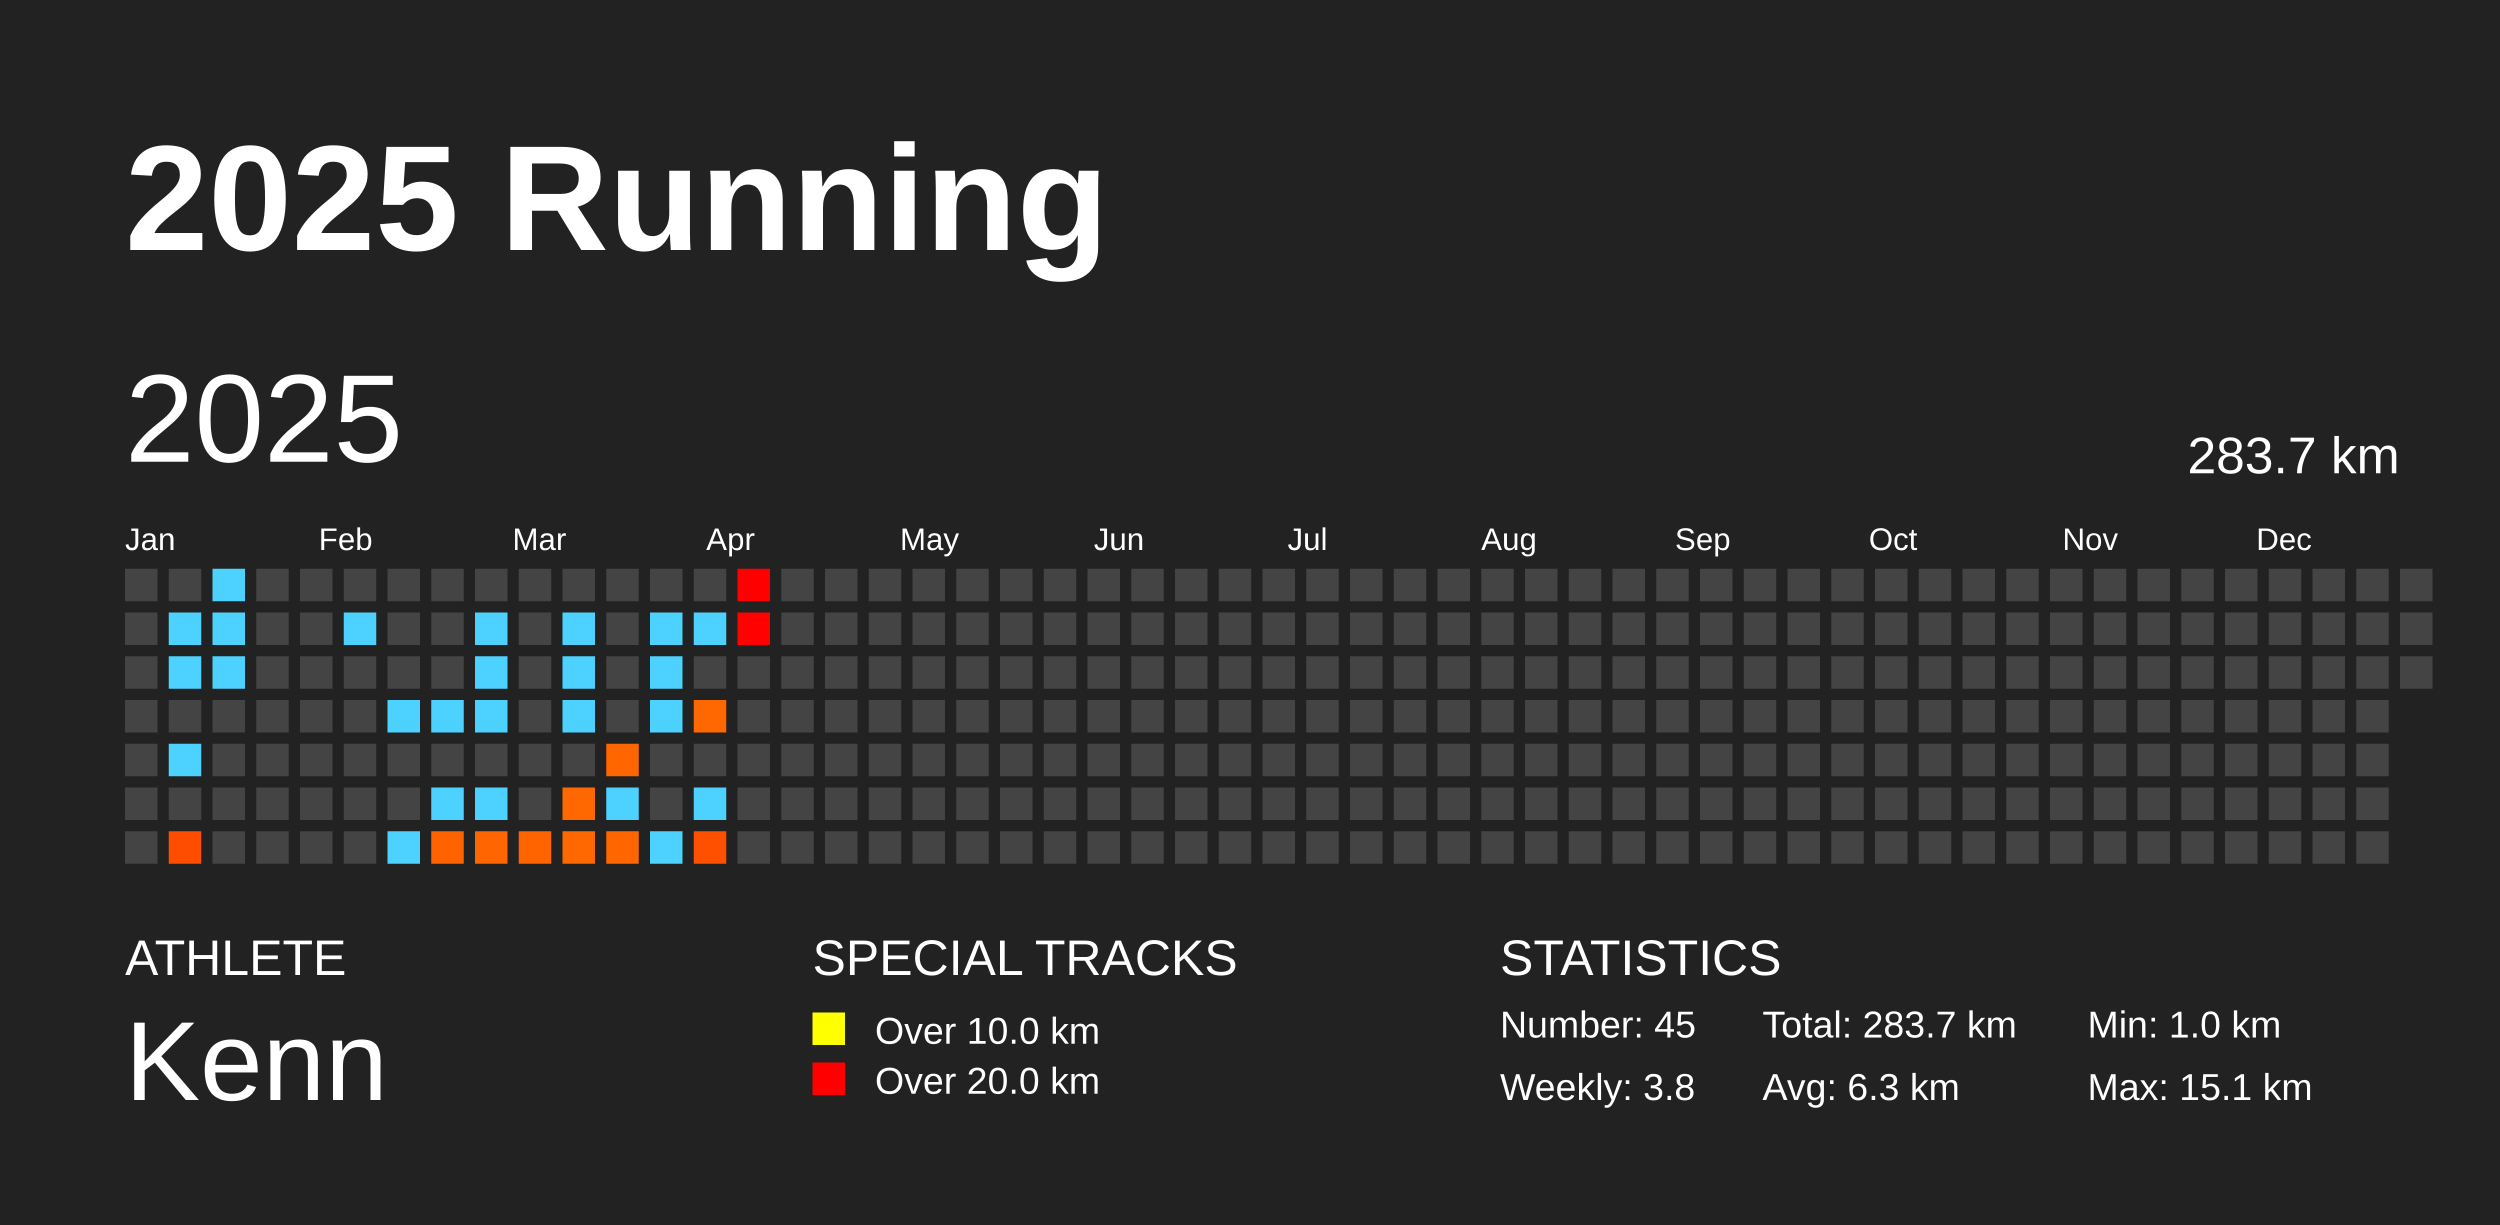
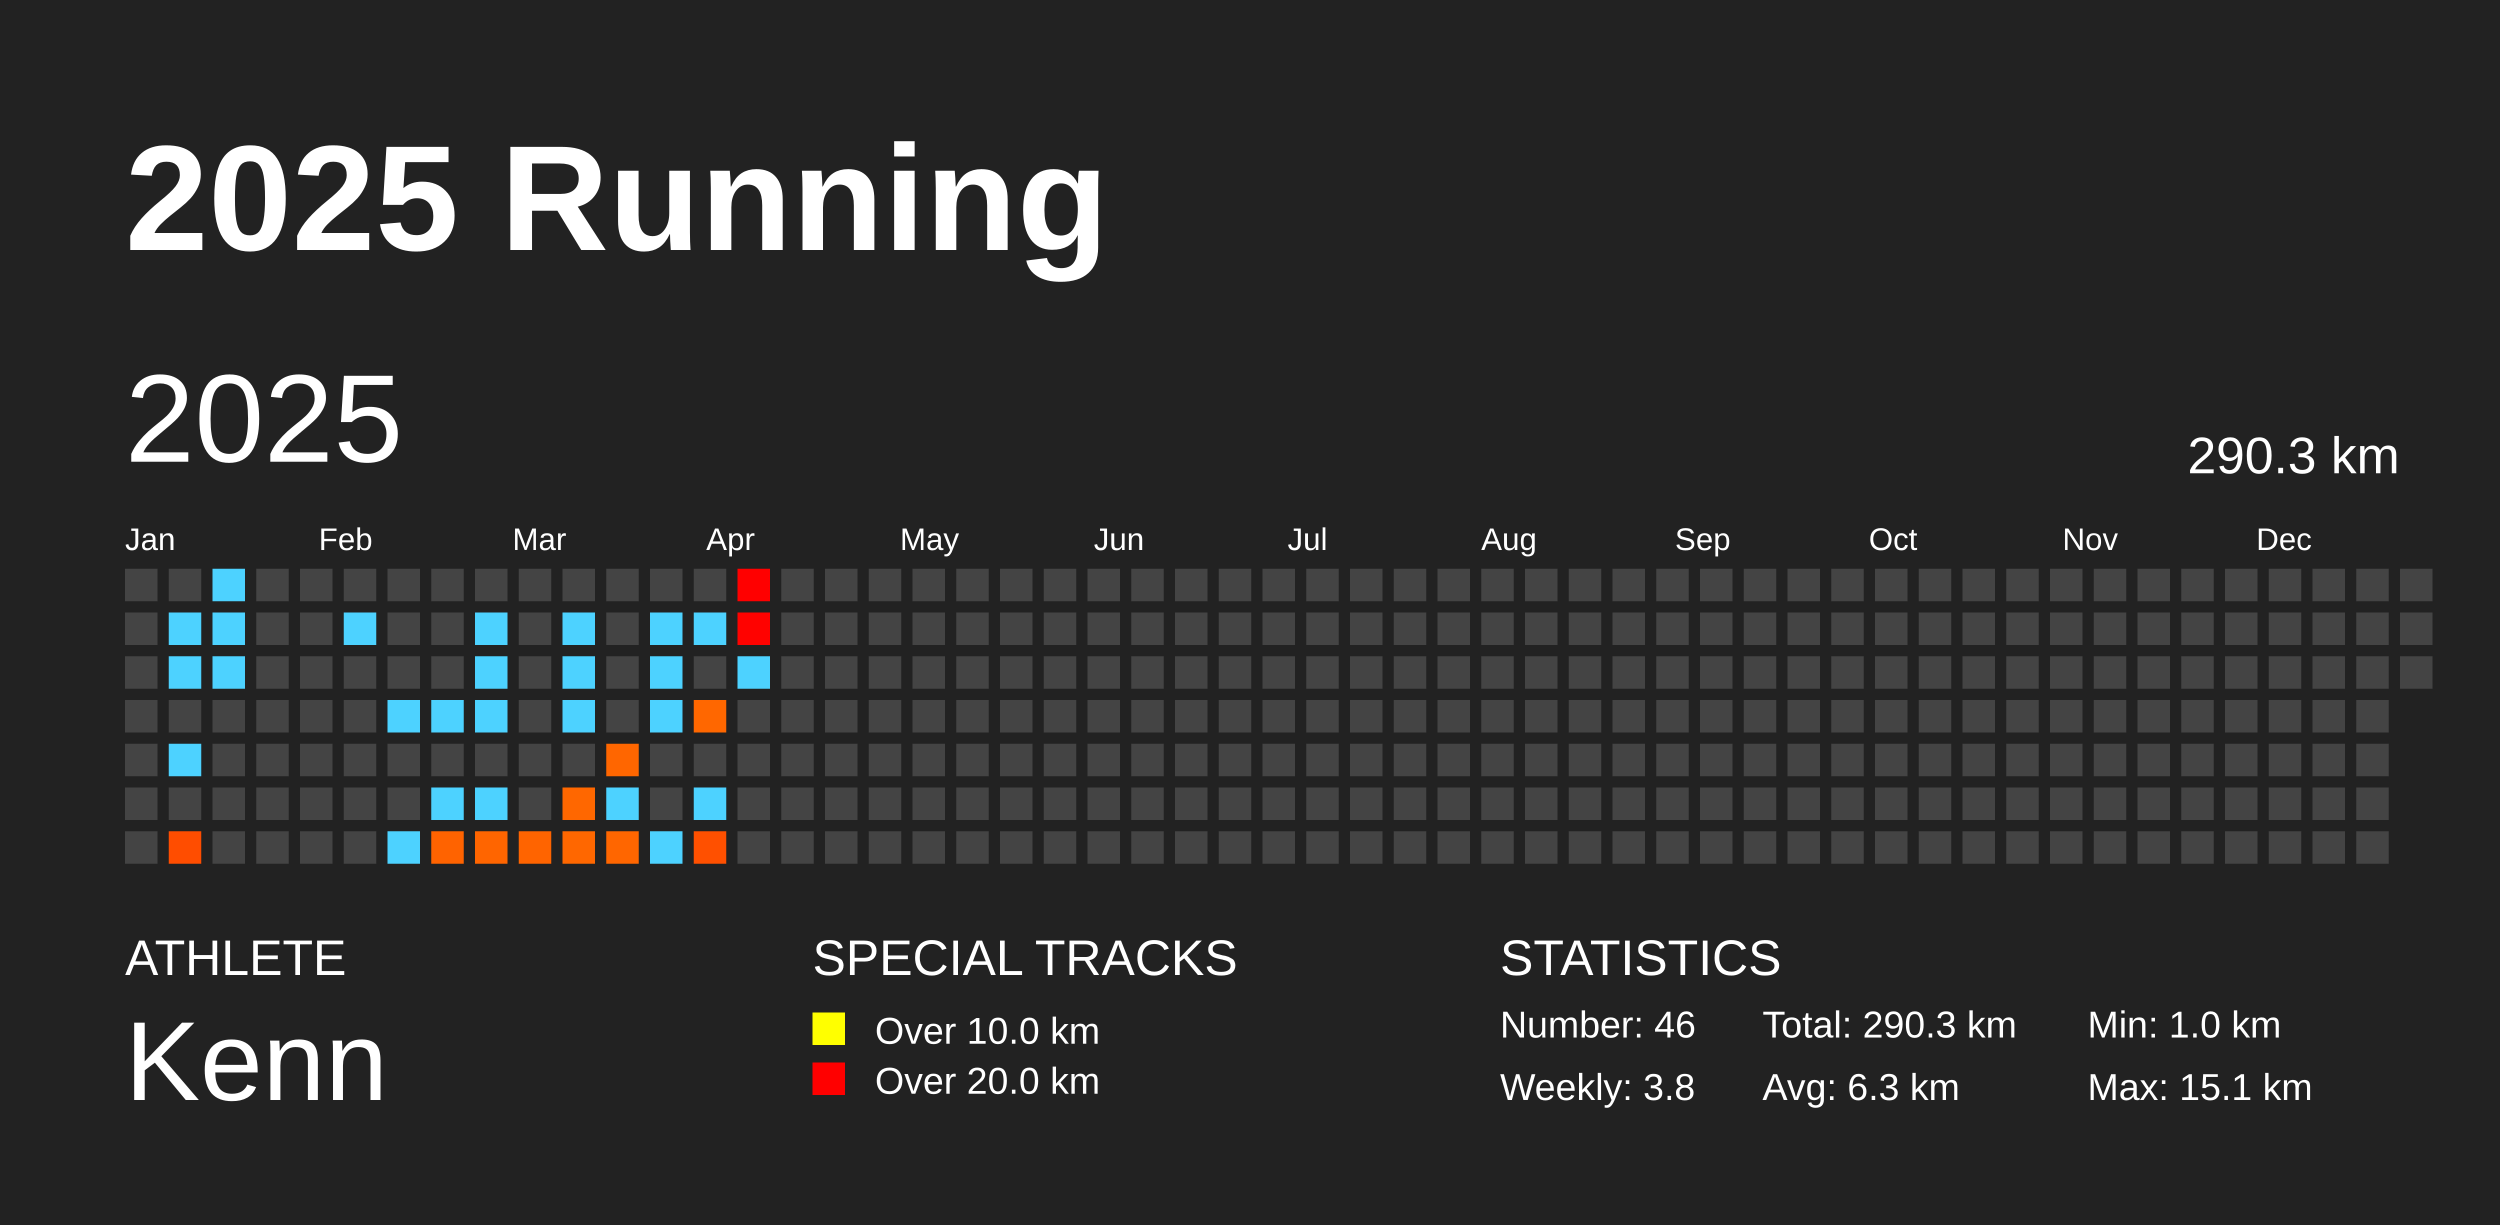
<svg xmlns="http://www.w3.org/2000/svg" baseProfile="full" height="98mm" version="1.1" viewBox="0,0,200,98" width="200mm">
  <defs />
  <rect fill="#222222" height="98" width="200" x="0" y="0" />
  <text fill="#FFFFFF" style="font-size:12px; font-family:Arial; font-weight:bold;" x="10" y="20">2025 Running</text>
  <text fill="#FFFFFF" style="font-size:4px; font-family:Arial" x="10" y="78">ATHLETE</text>
  <text fill="#FFFFFF" style="font-size:9px; font-family:Arial" x="10" y="88">Kenn</text>
  <text fill="#FFFFFF" style="font-size:4px; font-family:Arial" x="65" y="78">SPECIAL TRACKS</text>
  <rect fill="yellow" height="2.6" width="2.6" x="65" y="81" />
  <text fill="#FFFFFF" style="font-size:3px; font-family:Arial" x="70" y="83.5">Over 10.0 km</text>
  <rect fill="red" height="2.6" width="2.6" x="65" y="85" />
  <text fill="#FFFFFF" style="font-size:3px; font-family:Arial" x="70" y="87.5">Over 20.0 km</text>
  <text fill="#FFFFFF" style="font-size:4px; font-family:Arial" x="120" y="78">STATISTICS</text>
-   <text fill="#FFFFFF" style="font-size:3px; font-family:Arial" x="120" y="83">Number: 45</text>
+   <text fill="#FFFFFF" style="font-size:3px; font-family:Arial" x="120" y="83">Number: 46</text>
  <text fill="#FFFFFF" style="font-size:3px; font-family:Arial" x="120" y="88">Weekly: 3.8</text>
-   <text fill="#FFFFFF" style="font-size:3px; font-family:Arial" x="141" y="83">Total: 283.7 km</text>
+   <text fill="#FFFFFF" style="font-size:3px; font-family:Arial" x="141" y="83">Total: 290.3 km</text>
  <text fill="#FFFFFF" style="font-size:3px; font-family:Arial" x="141" y="88">Avg: 6.3 km</text>
  <text fill="#FFFFFF" style="font-size:3px; font-family:Arial" x="167" y="83">Min: 1.0 km</text>
  <text fill="#FFFFFF" style="font-size:3px; font-family:Arial" x="167" y="88">Max: 15.1 km</text>
  <text dominant-baseline="hanging" fill="#FFFFFF" style="font-size:10.0px; font-family:Arial;" x="10" y="30">2025</text>
-   <text dominant-baseline="hanging" fill="#FFFFFF" style="font-size:4.125px; font-family:Arial;" x="175" y="35">283.7 km</text>
+   <text dominant-baseline="hanging" fill="#FFFFFF" style="font-size:4.125px; font-family:Arial;" x="175" y="35">290.3 km</text>
  <text fill="#FFFFFF" style="font-size:2.5px; font-family:Arial" x="10.0" y="44">Jan</text>
  <text fill="#FFFFFF" style="font-size:2.5px; font-family:Arial" x="25.5" y="44">Feb</text>
  <text fill="#FFFFFF" style="font-size:2.5px; font-family:Arial" x="41.0" y="44">Mar</text>
  <text fill="#FFFFFF" style="font-size:2.5px; font-family:Arial" x="56.5" y="44">Apr</text>
  <text fill="#FFFFFF" style="font-size:2.5px; font-family:Arial" x="72.0" y="44">May</text>
  <text fill="#FFFFFF" style="font-size:2.5px; font-family:Arial" x="87.5" y="44">Jun</text>
  <text fill="#FFFFFF" style="font-size:2.5px; font-family:Arial" x="103.0" y="44">Jul</text>
  <text fill="#FFFFFF" style="font-size:2.5px; font-family:Arial" x="118.5" y="44">Aug</text>
  <text fill="#FFFFFF" style="font-size:2.5px; font-family:Arial" x="134.0" y="44">Sep</text>
  <text fill="#FFFFFF" style="font-size:2.5px; font-family:Arial" x="149.5" y="44">Oct</text>
  <text fill="#FFFFFF" style="font-size:2.5px; font-family:Arial" x="165.0" y="44">Nov</text>
  <text fill="#FFFFFF" style="font-size:2.5px; font-family:Arial" x="180.5" y="44">Dec</text>
  <rect fill="#444444" height="2.6" width="2.6" x="10.0" y="45.5" />
  <rect fill="#444444" height="2.6" width="2.6" x="10.0" y="49.0" />
  <rect fill="#444444" height="2.6" width="2.6" x="10.0" y="52.5" />
  <rect fill="#444444" height="2.6" width="2.6" x="10.0" y="56.0" />
  <rect fill="#444444" height="2.6" width="2.6" x="10.0" y="59.5" />
  <rect fill="#444444" height="2.6" width="2.6" x="10.0" y="63.0" />
  <rect fill="#444444" height="2.6" width="2.6" x="10.0" y="66.5" />
  <rect fill="#444444" height="2.6" width="2.6" x="13.5" y="45.5" />
  <rect fill="#4dd2ff" height="2.6" width="2.6" x="13.5" y="49.0" />
  <rect fill="#4dd2ff" height="2.6" width="2.6" x="13.5" y="52.5" />
  <rect fill="#444444" height="2.6" width="2.6" x="13.5" y="56.0" />
  <rect fill="#4dd2ff" height="2.6" width="2.6" x="13.5" y="59.5" />
  <rect fill="#444444" height="2.6" width="2.6" x="13.5" y="63.0" />
  <rect fill="#ff4d00" height="2.6" width="2.6" x="13.5" y="66.5" />
  <rect fill="#4dd2ff" height="2.6" width="2.6" x="17.0" y="45.5" />
  <rect fill="#4dd2ff" height="2.6" width="2.6" x="17.0" y="49.0" />
  <rect fill="#4dd2ff" height="2.6" width="2.6" x="17.0" y="52.5" />
  <rect fill="#444444" height="2.6" width="2.6" x="17.0" y="56.0" />
  <rect fill="#444444" height="2.6" width="2.6" x="17.0" y="59.5" />
  <rect fill="#444444" height="2.6" width="2.6" x="17.0" y="63.0" />
  <rect fill="#444444" height="2.6" width="2.6" x="17.0" y="66.5" />
  <rect fill="#444444" height="2.6" width="2.6" x="20.5" y="45.5" />
  <rect fill="#444444" height="2.6" width="2.6" x="20.5" y="49.0" />
  <rect fill="#444444" height="2.6" width="2.6" x="20.5" y="52.5" />
  <rect fill="#444444" height="2.6" width="2.6" x="20.5" y="56.0" />
  <rect fill="#444444" height="2.6" width="2.6" x="20.5" y="59.5" />
  <rect fill="#444444" height="2.6" width="2.6" x="20.5" y="63.0" />
  <rect fill="#444444" height="2.6" width="2.6" x="20.5" y="66.5" />
  <rect fill="#444444" height="2.6" width="2.6" x="24.0" y="45.5" />
  <rect fill="#444444" height="2.6" width="2.6" x="24.0" y="49.0" />
  <rect fill="#444444" height="2.6" width="2.6" x="24.0" y="52.5" />
  <rect fill="#444444" height="2.6" width="2.6" x="24.0" y="56.0" />
  <rect fill="#444444" height="2.6" width="2.6" x="24.0" y="59.5" />
  <rect fill="#444444" height="2.6" width="2.6" x="24.0" y="63.0" />
  <rect fill="#444444" height="2.6" width="2.6" x="24.0" y="66.5" />
  <rect fill="#444444" height="2.6" width="2.6" x="27.5" y="45.5" />
  <rect fill="#4dd2ff" height="2.6" width="2.6" x="27.5" y="49.0" />
  <rect fill="#444444" height="2.6" width="2.6" x="27.5" y="52.5" />
  <rect fill="#444444" height="2.6" width="2.6" x="27.5" y="56.0" />
  <rect fill="#444444" height="2.6" width="2.6" x="27.5" y="59.5" />
  <rect fill="#444444" height="2.6" width="2.6" x="27.5" y="63.0" />
  <rect fill="#444444" height="2.6" width="2.6" x="27.5" y="66.5" />
  <rect fill="#444444" height="2.6" width="2.6" x="31.0" y="45.5" />
  <rect fill="#444444" height="2.6" width="2.6" x="31.0" y="49.0" />
  <rect fill="#444444" height="2.6" width="2.6" x="31.0" y="52.5" />
  <rect fill="#4dd2ff" height="2.6" width="2.6" x="31.0" y="56.0" />
  <rect fill="#444444" height="2.6" width="2.6" x="31.0" y="59.5" />
  <rect fill="#444444" height="2.6" width="2.6" x="31.0" y="63.0" />
  <rect fill="#4dd2ff" height="2.6" width="2.6" x="31.0" y="66.5" />
  <rect fill="#444444" height="2.6" width="2.6" x="34.5" y="45.5" />
  <rect fill="#444444" height="2.6" width="2.6" x="34.5" y="49.0" />
  <rect fill="#444444" height="2.6" width="2.6" x="34.5" y="52.5" />
  <rect fill="#4dd2ff" height="2.6" width="2.6" x="34.5" y="56.0" />
  <rect fill="#444444" height="2.6" width="2.6" x="34.5" y="59.5" />
  <rect fill="#4dd2ff" height="2.6" width="2.6" x="34.5" y="63.0" />
  <rect fill="#ff6300" height="2.6" width="2.6" x="34.5" y="66.5" />
  <rect fill="#444444" height="2.6" width="2.6" x="38.0" y="45.5" />
  <rect fill="#4dd2ff" height="2.6" width="2.6" x="38.0" y="49.0" />
  <rect fill="#4dd2ff" height="2.6" width="2.6" x="38.0" y="52.5" />
  <rect fill="#4dd2ff" height="2.6" width="2.6" x="38.0" y="56.0" />
  <rect fill="#444444" height="2.6" width="2.6" x="38.0" y="59.5" />
  <rect fill="#4dd2ff" height="2.6" width="2.6" x="38.0" y="63.0" />
  <rect fill="#ff6500" height="2.6" width="2.6" x="38.0" y="66.5" />
  <rect fill="#444444" height="2.6" width="2.6" x="41.5" y="45.5" />
  <rect fill="#444444" height="2.6" width="2.6" x="41.5" y="49.0" />
  <rect fill="#444444" height="2.6" width="2.6" x="41.5" y="52.5" />
  <rect fill="#444444" height="2.6" width="2.6" x="41.5" y="56.0" />
  <rect fill="#444444" height="2.6" width="2.6" x="41.5" y="59.5" />
  <rect fill="#444444" height="2.6" width="2.6" x="41.5" y="63.0" />
  <rect fill="#ff6400" height="2.6" width="2.6" x="41.5" y="66.5" />
  <rect fill="#444444" height="2.6" width="2.6" x="45.0" y="45.5" />
  <rect fill="#4dd2ff" height="2.6" width="2.6" x="45.0" y="49.0" />
  <rect fill="#4dd2ff" height="2.6" width="2.6" x="45.0" y="52.5" />
  <rect fill="#4dd2ff" height="2.6" width="2.6" x="45.0" y="56.0" />
  <rect fill="#444444" height="2.6" width="2.6" x="45.0" y="59.5" />
  <rect fill="#ff6700" height="2.6" width="2.6" x="45.0" y="63.0" />
  <rect fill="#ff6700" height="2.6" width="2.6" x="45.0" y="66.5" />
  <rect fill="#444444" height="2.6" width="2.6" x="48.5" y="45.5" />
  <rect fill="#444444" height="2.6" width="2.6" x="48.5" y="49.0" />
  <rect fill="#444444" height="2.6" width="2.6" x="48.5" y="52.5" />
  <rect fill="#444444" height="2.6" width="2.6" x="48.5" y="56.0" />
  <rect fill="#ff6600" height="2.6" width="2.6" x="48.5" y="59.5" />
  <rect fill="#4dd2ff" height="2.6" width="2.6" x="48.5" y="63.0" />
  <rect fill="#ff6600" height="2.6" width="2.6" x="48.5" y="66.5" />
  <rect fill="#444444" height="2.6" width="2.6" x="52.0" y="45.5" />
  <rect fill="#4dd2ff" height="2.6" width="2.6" x="52.0" y="49.0" />
  <rect fill="#4dd2ff" height="2.6" width="2.6" x="52.0" y="52.5" />
  <rect fill="#4dd2ff" height="2.6" width="2.6" x="52.0" y="56.0" />
  <rect fill="#444444" height="2.6" width="2.6" x="52.0" y="59.5" />
  <rect fill="#444444" height="2.6" width="2.6" x="52.0" y="63.0" />
  <rect fill="#4dd2ff" height="2.6" width="2.6" x="52.0" y="66.5" />
  <rect fill="#444444" height="2.6" width="2.6" x="55.5" y="45.5" />
  <rect fill="#4dd2ff" height="2.6" width="2.6" x="55.5" y="49.0" />
  <rect fill="#444444" height="2.6" width="2.6" x="55.5" y="52.5" />
  <rect fill="#ff6700" height="2.6" width="2.6" x="55.5" y="56.0" />
  <rect fill="#444444" height="2.6" width="2.6" x="55.5" y="59.5" />
  <rect fill="#4dd2ff" height="2.6" width="2.6" x="55.5" y="63.0" />
  <rect fill="#ff5000" height="2.6" width="2.6" x="55.5" y="66.5" />
  <rect fill="#ff0000" height="2.6" width="2.6" x="59.0" y="45.5" />
  <rect fill="#ff0200" height="2.6" width="2.6" x="59.0" y="49.0" />
-   <rect fill="#444444" height="2.6" width="2.6" x="59.0" y="52.5" />
+   <rect fill="#4dd2ff" height="2.6" width="2.6" x="59.0" y="52.5" />
  <rect fill="#444444" height="2.6" width="2.6" x="59.0" y="56.0" />
  <rect fill="#444444" height="2.6" width="2.6" x="59.0" y="59.5" />
  <rect fill="#444444" height="2.6" width="2.6" x="59.0" y="63.0" />
  <rect fill="#444444" height="2.6" width="2.6" x="59.0" y="66.5" />
  <rect fill="#444444" height="2.6" width="2.6" x="62.5" y="45.5" />
  <rect fill="#444444" height="2.6" width="2.6" x="62.5" y="49.0" />
  <rect fill="#444444" height="2.6" width="2.6" x="62.5" y="52.5" />
  <rect fill="#444444" height="2.6" width="2.6" x="62.5" y="56.0" />
  <rect fill="#444444" height="2.6" width="2.6" x="62.5" y="59.5" />
  <rect fill="#444444" height="2.6" width="2.6" x="62.5" y="63.0" />
  <rect fill="#444444" height="2.6" width="2.6" x="62.5" y="66.5" />
  <rect fill="#444444" height="2.6" width="2.6" x="66.0" y="45.5" />
  <rect fill="#444444" height="2.6" width="2.6" x="66.0" y="49.0" />
  <rect fill="#444444" height="2.6" width="2.6" x="66.0" y="52.5" />
  <rect fill="#444444" height="2.6" width="2.6" x="66.0" y="56.0" />
  <rect fill="#444444" height="2.6" width="2.6" x="66.0" y="59.5" />
  <rect fill="#444444" height="2.6" width="2.6" x="66.0" y="63.0" />
  <rect fill="#444444" height="2.6" width="2.6" x="66.0" y="66.5" />
  <rect fill="#444444" height="2.6" width="2.6" x="69.5" y="45.5" />
  <rect fill="#444444" height="2.6" width="2.6" x="69.5" y="49.0" />
  <rect fill="#444444" height="2.6" width="2.6" x="69.5" y="52.5" />
  <rect fill="#444444" height="2.6" width="2.6" x="69.5" y="56.0" />
  <rect fill="#444444" height="2.6" width="2.6" x="69.5" y="59.5" />
  <rect fill="#444444" height="2.6" width="2.6" x="69.5" y="63.0" />
  <rect fill="#444444" height="2.6" width="2.6" x="69.5" y="66.5" />
  <rect fill="#444444" height="2.6" width="2.6" x="73.0" y="45.5" />
  <rect fill="#444444" height="2.6" width="2.6" x="73.0" y="49.0" />
  <rect fill="#444444" height="2.6" width="2.6" x="73.0" y="52.5" />
  <rect fill="#444444" height="2.6" width="2.6" x="73.0" y="56.0" />
  <rect fill="#444444" height="2.6" width="2.6" x="73.0" y="59.5" />
  <rect fill="#444444" height="2.6" width="2.6" x="73.0" y="63.0" />
  <rect fill="#444444" height="2.6" width="2.6" x="73.0" y="66.5" />
  <rect fill="#444444" height="2.6" width="2.6" x="76.5" y="45.5" />
  <rect fill="#444444" height="2.6" width="2.6" x="76.5" y="49.0" />
  <rect fill="#444444" height="2.6" width="2.6" x="76.5" y="52.5" />
  <rect fill="#444444" height="2.6" width="2.6" x="76.5" y="56.0" />
  <rect fill="#444444" height="2.6" width="2.6" x="76.5" y="59.5" />
  <rect fill="#444444" height="2.6" width="2.6" x="76.5" y="63.0" />
  <rect fill="#444444" height="2.6" width="2.6" x="76.5" y="66.5" />
  <rect fill="#444444" height="2.6" width="2.6" x="80.0" y="45.5" />
  <rect fill="#444444" height="2.6" width="2.6" x="80.0" y="49.0" />
  <rect fill="#444444" height="2.6" width="2.6" x="80.0" y="52.5" />
  <rect fill="#444444" height="2.6" width="2.6" x="80.0" y="56.0" />
  <rect fill="#444444" height="2.6" width="2.6" x="80.0" y="59.5" />
  <rect fill="#444444" height="2.6" width="2.6" x="80.0" y="63.0" />
  <rect fill="#444444" height="2.6" width="2.6" x="80.0" y="66.5" />
  <rect fill="#444444" height="2.6" width="2.6" x="83.5" y="45.5" />
  <rect fill="#444444" height="2.6" width="2.6" x="83.5" y="49.0" />
  <rect fill="#444444" height="2.6" width="2.6" x="83.5" y="52.5" />
  <rect fill="#444444" height="2.6" width="2.6" x="83.5" y="56.0" />
  <rect fill="#444444" height="2.6" width="2.6" x="83.5" y="59.5" />
  <rect fill="#444444" height="2.6" width="2.6" x="83.5" y="63.0" />
  <rect fill="#444444" height="2.6" width="2.6" x="83.5" y="66.5" />
  <rect fill="#444444" height="2.6" width="2.6" x="87.0" y="45.5" />
  <rect fill="#444444" height="2.6" width="2.6" x="87.0" y="49.0" />
  <rect fill="#444444" height="2.6" width="2.6" x="87.0" y="52.5" />
  <rect fill="#444444" height="2.6" width="2.6" x="87.0" y="56.0" />
  <rect fill="#444444" height="2.6" width="2.6" x="87.0" y="59.5" />
  <rect fill="#444444" height="2.6" width="2.6" x="87.0" y="63.0" />
  <rect fill="#444444" height="2.6" width="2.6" x="87.0" y="66.5" />
  <rect fill="#444444" height="2.6" width="2.6" x="90.5" y="45.5" />
  <rect fill="#444444" height="2.6" width="2.6" x="90.5" y="49.0" />
  <rect fill="#444444" height="2.6" width="2.6" x="90.5" y="52.5" />
  <rect fill="#444444" height="2.6" width="2.6" x="90.5" y="56.0" />
  <rect fill="#444444" height="2.6" width="2.6" x="90.5" y="59.5" />
  <rect fill="#444444" height="2.6" width="2.6" x="90.5" y="63.0" />
  <rect fill="#444444" height="2.6" width="2.6" x="90.5" y="66.5" />
  <rect fill="#444444" height="2.6" width="2.6" x="94.0" y="45.5" />
  <rect fill="#444444" height="2.6" width="2.6" x="94.0" y="49.0" />
  <rect fill="#444444" height="2.6" width="2.6" x="94.0" y="52.5" />
  <rect fill="#444444" height="2.6" width="2.6" x="94.0" y="56.0" />
  <rect fill="#444444" height="2.6" width="2.6" x="94.0" y="59.5" />
  <rect fill="#444444" height="2.6" width="2.6" x="94.0" y="63.0" />
  <rect fill="#444444" height="2.6" width="2.6" x="94.0" y="66.5" />
  <rect fill="#444444" height="2.6" width="2.6" x="97.5" y="45.5" />
  <rect fill="#444444" height="2.6" width="2.6" x="97.5" y="49.0" />
  <rect fill="#444444" height="2.6" width="2.6" x="97.5" y="52.5" />
  <rect fill="#444444" height="2.6" width="2.6" x="97.5" y="56.0" />
  <rect fill="#444444" height="2.6" width="2.6" x="97.5" y="59.5" />
  <rect fill="#444444" height="2.6" width="2.6" x="97.5" y="63.0" />
  <rect fill="#444444" height="2.6" width="2.6" x="97.5" y="66.5" />
  <rect fill="#444444" height="2.6" width="2.6" x="101.0" y="45.5" />
  <rect fill="#444444" height="2.6" width="2.6" x="101.0" y="49.0" />
  <rect fill="#444444" height="2.6" width="2.6" x="101.0" y="52.5" />
  <rect fill="#444444" height="2.6" width="2.6" x="101.0" y="56.0" />
  <rect fill="#444444" height="2.6" width="2.6" x="101.0" y="59.5" />
  <rect fill="#444444" height="2.6" width="2.6" x="101.0" y="63.0" />
  <rect fill="#444444" height="2.6" width="2.6" x="101.0" y="66.5" />
  <rect fill="#444444" height="2.6" width="2.6" x="104.5" y="45.5" />
  <rect fill="#444444" height="2.6" width="2.6" x="104.5" y="49.0" />
  <rect fill="#444444" height="2.6" width="2.6" x="104.5" y="52.5" />
  <rect fill="#444444" height="2.6" width="2.6" x="104.5" y="56.0" />
  <rect fill="#444444" height="2.6" width="2.6" x="104.5" y="59.5" />
  <rect fill="#444444" height="2.6" width="2.6" x="104.5" y="63.0" />
  <rect fill="#444444" height="2.6" width="2.6" x="104.5" y="66.5" />
  <rect fill="#444444" height="2.6" width="2.6" x="108.0" y="45.5" />
  <rect fill="#444444" height="2.6" width="2.6" x="108.0" y="49.0" />
  <rect fill="#444444" height="2.6" width="2.6" x="108.0" y="52.5" />
  <rect fill="#444444" height="2.6" width="2.6" x="108.0" y="56.0" />
  <rect fill="#444444" height="2.6" width="2.6" x="108.0" y="59.5" />
  <rect fill="#444444" height="2.6" width="2.6" x="108.0" y="63.0" />
  <rect fill="#444444" height="2.6" width="2.6" x="108.0" y="66.5" />
  <rect fill="#444444" height="2.6" width="2.6" x="111.5" y="45.5" />
  <rect fill="#444444" height="2.6" width="2.6" x="111.5" y="49.0" />
  <rect fill="#444444" height="2.6" width="2.6" x="111.5" y="52.5" />
  <rect fill="#444444" height="2.6" width="2.6" x="111.5" y="56.0" />
  <rect fill="#444444" height="2.6" width="2.6" x="111.5" y="59.5" />
  <rect fill="#444444" height="2.6" width="2.6" x="111.5" y="63.0" />
  <rect fill="#444444" height="2.6" width="2.6" x="111.5" y="66.5" />
  <rect fill="#444444" height="2.6" width="2.6" x="115.0" y="45.5" />
  <rect fill="#444444" height="2.6" width="2.6" x="115.0" y="49.0" />
  <rect fill="#444444" height="2.6" width="2.6" x="115.0" y="52.5" />
  <rect fill="#444444" height="2.6" width="2.6" x="115.0" y="56.0" />
  <rect fill="#444444" height="2.6" width="2.6" x="115.0" y="59.5" />
  <rect fill="#444444" height="2.6" width="2.6" x="115.0" y="63.0" />
  <rect fill="#444444" height="2.6" width="2.6" x="115.0" y="66.5" />
  <rect fill="#444444" height="2.6" width="2.6" x="118.5" y="45.5" />
  <rect fill="#444444" height="2.6" width="2.6" x="118.5" y="49.0" />
  <rect fill="#444444" height="2.6" width="2.6" x="118.5" y="52.5" />
  <rect fill="#444444" height="2.6" width="2.6" x="118.5" y="56.0" />
  <rect fill="#444444" height="2.6" width="2.6" x="118.5" y="59.5" />
  <rect fill="#444444" height="2.6" width="2.6" x="118.5" y="63.0" />
  <rect fill="#444444" height="2.6" width="2.6" x="118.5" y="66.5" />
  <rect fill="#444444" height="2.6" width="2.6" x="122.0" y="45.5" />
  <rect fill="#444444" height="2.6" width="2.6" x="122.0" y="49.0" />
  <rect fill="#444444" height="2.6" width="2.6" x="122.0" y="52.5" />
  <rect fill="#444444" height="2.6" width="2.6" x="122.0" y="56.0" />
  <rect fill="#444444" height="2.6" width="2.6" x="122.0" y="59.5" />
  <rect fill="#444444" height="2.6" width="2.6" x="122.0" y="63.0" />
  <rect fill="#444444" height="2.6" width="2.6" x="122.0" y="66.5" />
  <rect fill="#444444" height="2.6" width="2.6" x="125.5" y="45.5" />
  <rect fill="#444444" height="2.6" width="2.6" x="125.5" y="49.0" />
  <rect fill="#444444" height="2.6" width="2.6" x="125.5" y="52.5" />
  <rect fill="#444444" height="2.6" width="2.6" x="125.5" y="56.0" />
  <rect fill="#444444" height="2.6" width="2.6" x="125.5" y="59.5" />
  <rect fill="#444444" height="2.6" width="2.6" x="125.5" y="63.0" />
  <rect fill="#444444" height="2.6" width="2.6" x="125.5" y="66.5" />
  <rect fill="#444444" height="2.6" width="2.6" x="129.0" y="45.5" />
  <rect fill="#444444" height="2.6" width="2.6" x="129.0" y="49.0" />
  <rect fill="#444444" height="2.6" width="2.6" x="129.0" y="52.5" />
  <rect fill="#444444" height="2.6" width="2.6" x="129.0" y="56.0" />
  <rect fill="#444444" height="2.6" width="2.6" x="129.0" y="59.5" />
  <rect fill="#444444" height="2.6" width="2.6" x="129.0" y="63.0" />
  <rect fill="#444444" height="2.6" width="2.6" x="129.0" y="66.5" />
  <rect fill="#444444" height="2.6" width="2.6" x="132.5" y="45.5" />
  <rect fill="#444444" height="2.6" width="2.6" x="132.5" y="49.0" />
  <rect fill="#444444" height="2.6" width="2.6" x="132.5" y="52.5" />
  <rect fill="#444444" height="2.6" width="2.6" x="132.5" y="56.0" />
  <rect fill="#444444" height="2.6" width="2.6" x="132.5" y="59.5" />
  <rect fill="#444444" height="2.6" width="2.6" x="132.5" y="63.0" />
  <rect fill="#444444" height="2.6" width="2.6" x="132.5" y="66.5" />
  <rect fill="#444444" height="2.6" width="2.6" x="136.0" y="45.5" />
  <rect fill="#444444" height="2.6" width="2.6" x="136.0" y="49.0" />
  <rect fill="#444444" height="2.6" width="2.6" x="136.0" y="52.5" />
  <rect fill="#444444" height="2.6" width="2.6" x="136.0" y="56.0" />
  <rect fill="#444444" height="2.6" width="2.6" x="136.0" y="59.5" />
  <rect fill="#444444" height="2.6" width="2.6" x="136.0" y="63.0" />
  <rect fill="#444444" height="2.6" width="2.6" x="136.0" y="66.5" />
  <rect fill="#444444" height="2.6" width="2.6" x="139.5" y="45.5" />
  <rect fill="#444444" height="2.6" width="2.6" x="139.5" y="49.0" />
  <rect fill="#444444" height="2.6" width="2.6" x="139.5" y="52.5" />
  <rect fill="#444444" height="2.6" width="2.6" x="139.5" y="56.0" />
  <rect fill="#444444" height="2.6" width="2.6" x="139.5" y="59.5" />
  <rect fill="#444444" height="2.6" width="2.6" x="139.5" y="63.0" />
  <rect fill="#444444" height="2.6" width="2.6" x="139.5" y="66.5" />
  <rect fill="#444444" height="2.6" width="2.6" x="143.0" y="45.5" />
  <rect fill="#444444" height="2.6" width="2.6" x="143.0" y="49.0" />
  <rect fill="#444444" height="2.6" width="2.6" x="143.0" y="52.5" />
  <rect fill="#444444" height="2.6" width="2.6" x="143.0" y="56.0" />
  <rect fill="#444444" height="2.6" width="2.6" x="143.0" y="59.5" />
  <rect fill="#444444" height="2.6" width="2.6" x="143.0" y="63.0" />
  <rect fill="#444444" height="2.6" width="2.6" x="143.0" y="66.5" />
  <rect fill="#444444" height="2.6" width="2.6" x="146.5" y="45.5" />
  <rect fill="#444444" height="2.6" width="2.6" x="146.5" y="49.0" />
  <rect fill="#444444" height="2.6" width="2.6" x="146.5" y="52.5" />
  <rect fill="#444444" height="2.6" width="2.6" x="146.5" y="56.0" />
  <rect fill="#444444" height="2.6" width="2.6" x="146.5" y="59.5" />
  <rect fill="#444444" height="2.6" width="2.6" x="146.5" y="63.0" />
  <rect fill="#444444" height="2.6" width="2.6" x="146.5" y="66.5" />
  <rect fill="#444444" height="2.6" width="2.6" x="150.0" y="45.5" />
  <rect fill="#444444" height="2.6" width="2.6" x="150.0" y="49.0" />
  <rect fill="#444444" height="2.6" width="2.6" x="150.0" y="52.5" />
  <rect fill="#444444" height="2.6" width="2.6" x="150.0" y="56.0" />
  <rect fill="#444444" height="2.6" width="2.6" x="150.0" y="59.5" />
  <rect fill="#444444" height="2.6" width="2.6" x="150.0" y="63.0" />
  <rect fill="#444444" height="2.6" width="2.6" x="150.0" y="66.5" />
  <rect fill="#444444" height="2.6" width="2.6" x="153.5" y="45.5" />
  <rect fill="#444444" height="2.6" width="2.6" x="153.5" y="49.0" />
  <rect fill="#444444" height="2.6" width="2.6" x="153.5" y="52.5" />
  <rect fill="#444444" height="2.6" width="2.6" x="153.5" y="56.0" />
  <rect fill="#444444" height="2.6" width="2.6" x="153.5" y="59.5" />
  <rect fill="#444444" height="2.6" width="2.6" x="153.5" y="63.0" />
  <rect fill="#444444" height="2.6" width="2.6" x="153.5" y="66.5" />
  <rect fill="#444444" height="2.6" width="2.6" x="157.0" y="45.5" />
  <rect fill="#444444" height="2.6" width="2.6" x="157.0" y="49.0" />
  <rect fill="#444444" height="2.6" width="2.6" x="157.0" y="52.5" />
  <rect fill="#444444" height="2.6" width="2.6" x="157.0" y="56.0" />
  <rect fill="#444444" height="2.6" width="2.6" x="157.0" y="59.5" />
  <rect fill="#444444" height="2.6" width="2.6" x="157.0" y="63.0" />
  <rect fill="#444444" height="2.6" width="2.6" x="157.0" y="66.5" />
  <rect fill="#444444" height="2.6" width="2.6" x="160.5" y="45.5" />
  <rect fill="#444444" height="2.6" width="2.6" x="160.5" y="49.0" />
  <rect fill="#444444" height="2.6" width="2.6" x="160.5" y="52.5" />
  <rect fill="#444444" height="2.6" width="2.6" x="160.5" y="56.0" />
  <rect fill="#444444" height="2.6" width="2.6" x="160.5" y="59.5" />
  <rect fill="#444444" height="2.6" width="2.6" x="160.5" y="63.0" />
  <rect fill="#444444" height="2.6" width="2.6" x="160.5" y="66.5" />
  <rect fill="#444444" height="2.6" width="2.6" x="164.0" y="45.5" />
  <rect fill="#444444" height="2.6" width="2.6" x="164.0" y="49.0" />
  <rect fill="#444444" height="2.6" width="2.6" x="164.0" y="52.5" />
  <rect fill="#444444" height="2.6" width="2.6" x="164.0" y="56.0" />
  <rect fill="#444444" height="2.6" width="2.6" x="164.0" y="59.5" />
  <rect fill="#444444" height="2.6" width="2.6" x="164.0" y="63.0" />
  <rect fill="#444444" height="2.6" width="2.6" x="164.0" y="66.5" />
  <rect fill="#444444" height="2.6" width="2.6" x="167.5" y="45.5" />
  <rect fill="#444444" height="2.6" width="2.6" x="167.5" y="49.0" />
  <rect fill="#444444" height="2.6" width="2.6" x="167.5" y="52.5" />
  <rect fill="#444444" height="2.6" width="2.6" x="167.5" y="56.0" />
  <rect fill="#444444" height="2.6" width="2.6" x="167.5" y="59.5" />
  <rect fill="#444444" height="2.6" width="2.6" x="167.5" y="63.0" />
  <rect fill="#444444" height="2.6" width="2.6" x="167.5" y="66.5" />
  <rect fill="#444444" height="2.6" width="2.6" x="171.0" y="45.5" />
  <rect fill="#444444" height="2.6" width="2.6" x="171.0" y="49.0" />
  <rect fill="#444444" height="2.6" width="2.6" x="171.0" y="52.5" />
  <rect fill="#444444" height="2.6" width="2.6" x="171.0" y="56.0" />
  <rect fill="#444444" height="2.6" width="2.6" x="171.0" y="59.5" />
  <rect fill="#444444" height="2.6" width="2.6" x="171.0" y="63.0" />
  <rect fill="#444444" height="2.6" width="2.6" x="171.0" y="66.5" />
  <rect fill="#444444" height="2.6" width="2.6" x="174.5" y="45.5" />
  <rect fill="#444444" height="2.6" width="2.6" x="174.5" y="49.0" />
  <rect fill="#444444" height="2.6" width="2.6" x="174.5" y="52.5" />
  <rect fill="#444444" height="2.6" width="2.6" x="174.5" y="56.0" />
  <rect fill="#444444" height="2.6" width="2.6" x="174.5" y="59.5" />
  <rect fill="#444444" height="2.6" width="2.6" x="174.5" y="63.0" />
  <rect fill="#444444" height="2.6" width="2.6" x="174.5" y="66.5" />
  <rect fill="#444444" height="2.6" width="2.6" x="178.0" y="45.5" />
  <rect fill="#444444" height="2.6" width="2.6" x="178.0" y="49.0" />
  <rect fill="#444444" height="2.6" width="2.6" x="178.0" y="52.5" />
  <rect fill="#444444" height="2.6" width="2.6" x="178.0" y="56.0" />
  <rect fill="#444444" height="2.6" width="2.6" x="178.0" y="59.5" />
  <rect fill="#444444" height="2.6" width="2.6" x="178.0" y="63.0" />
  <rect fill="#444444" height="2.6" width="2.6" x="178.0" y="66.5" />
  <rect fill="#444444" height="2.6" width="2.6" x="181.5" y="45.5" />
  <rect fill="#444444" height="2.6" width="2.6" x="181.5" y="49.0" />
  <rect fill="#444444" height="2.6" width="2.6" x="181.5" y="52.5" />
  <rect fill="#444444" height="2.6" width="2.6" x="181.5" y="56.0" />
  <rect fill="#444444" height="2.6" width="2.6" x="181.5" y="59.5" />
  <rect fill="#444444" height="2.6" width="2.6" x="181.5" y="63.0" />
  <rect fill="#444444" height="2.6" width="2.6" x="181.5" y="66.5" />
  <rect fill="#444444" height="2.6" width="2.6" x="185.0" y="45.5" />
  <rect fill="#444444" height="2.6" width="2.6" x="185.0" y="49.0" />
  <rect fill="#444444" height="2.6" width="2.6" x="185.0" y="52.5" />
  <rect fill="#444444" height="2.6" width="2.6" x="185.0" y="56.0" />
  <rect fill="#444444" height="2.6" width="2.6" x="185.0" y="59.5" />
  <rect fill="#444444" height="2.6" width="2.6" x="185.0" y="63.0" />
  <rect fill="#444444" height="2.6" width="2.6" x="185.0" y="66.5" />
  <rect fill="#444444" height="2.6" width="2.6" x="188.5" y="45.5" />
  <rect fill="#444444" height="2.6" width="2.6" x="188.5" y="49.0" />
  <rect fill="#444444" height="2.6" width="2.6" x="188.5" y="52.5" />
  <rect fill="#444444" height="2.6" width="2.6" x="188.5" y="56.0" />
  <rect fill="#444444" height="2.6" width="2.6" x="188.5" y="59.5" />
  <rect fill="#444444" height="2.6" width="2.6" x="188.5" y="63.0" />
  <rect fill="#444444" height="2.6" width="2.6" x="188.5" y="66.5" />
  <rect fill="#444444" height="2.6" width="2.6" x="192.0" y="45.5" />
  <rect fill="#444444" height="2.6" width="2.6" x="192.0" y="49.0" />
  <rect fill="#444444" height="2.6" width="2.6" x="192.0" y="52.5" />
</svg>
